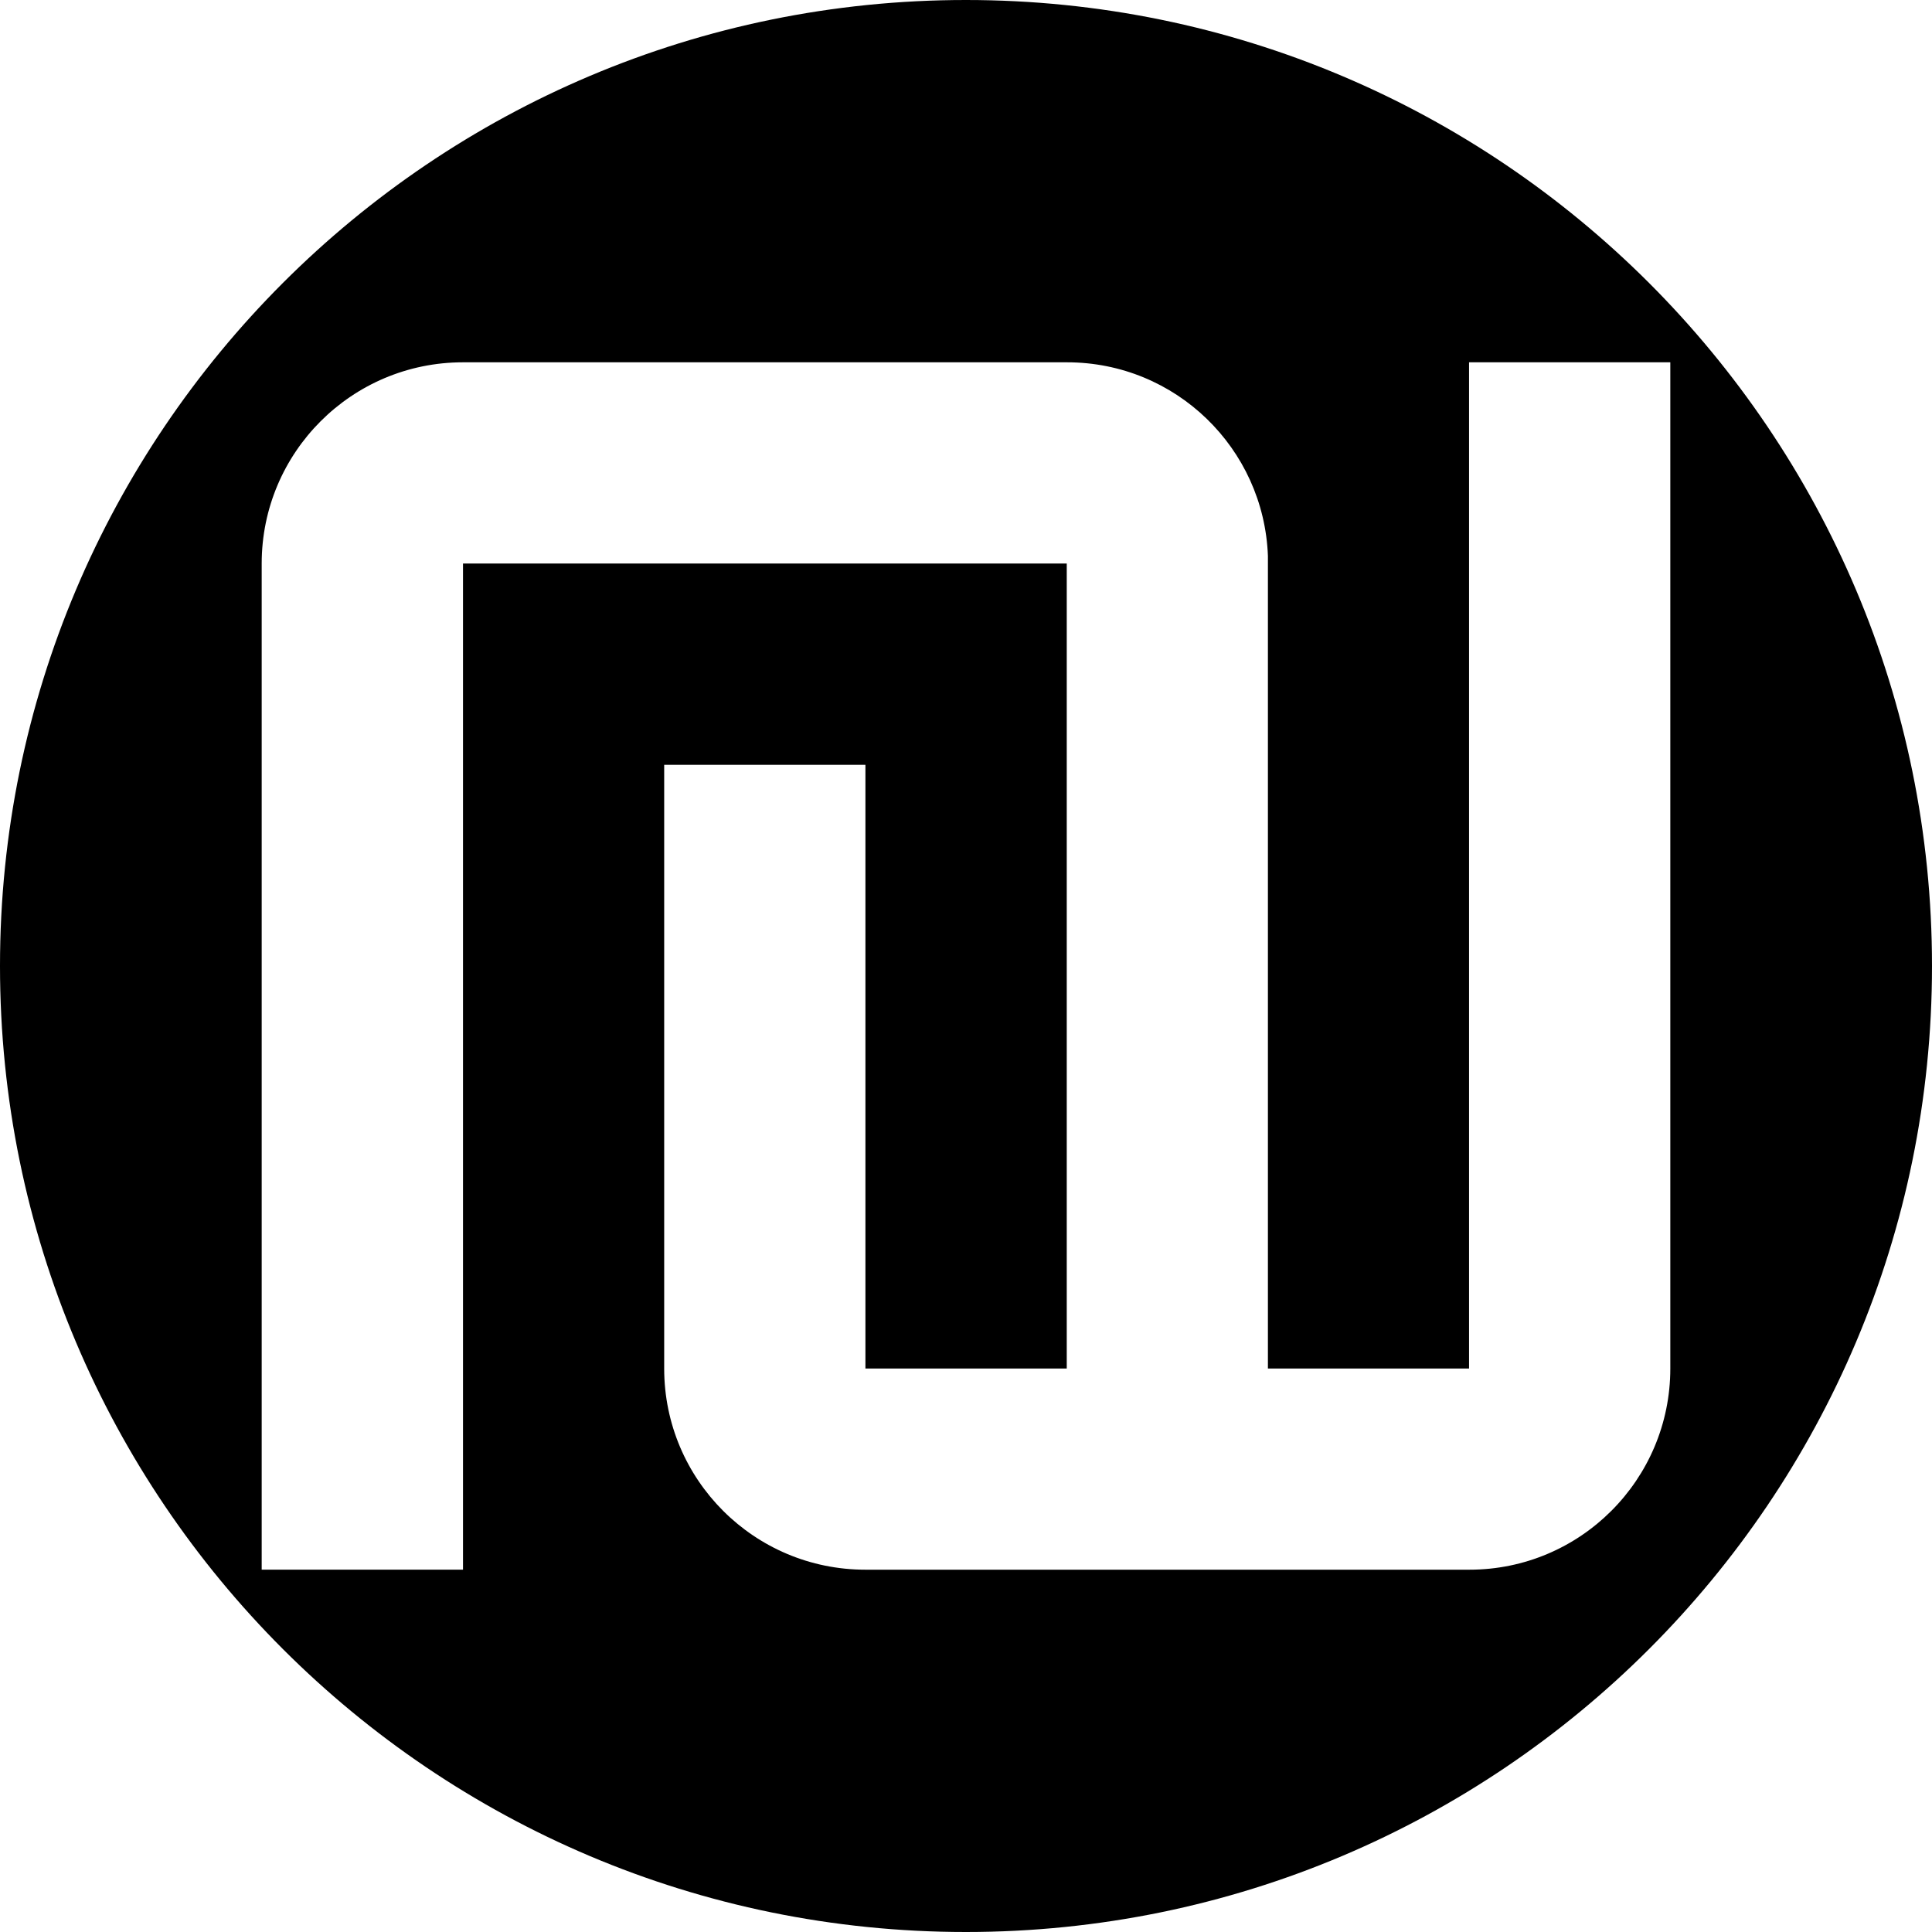
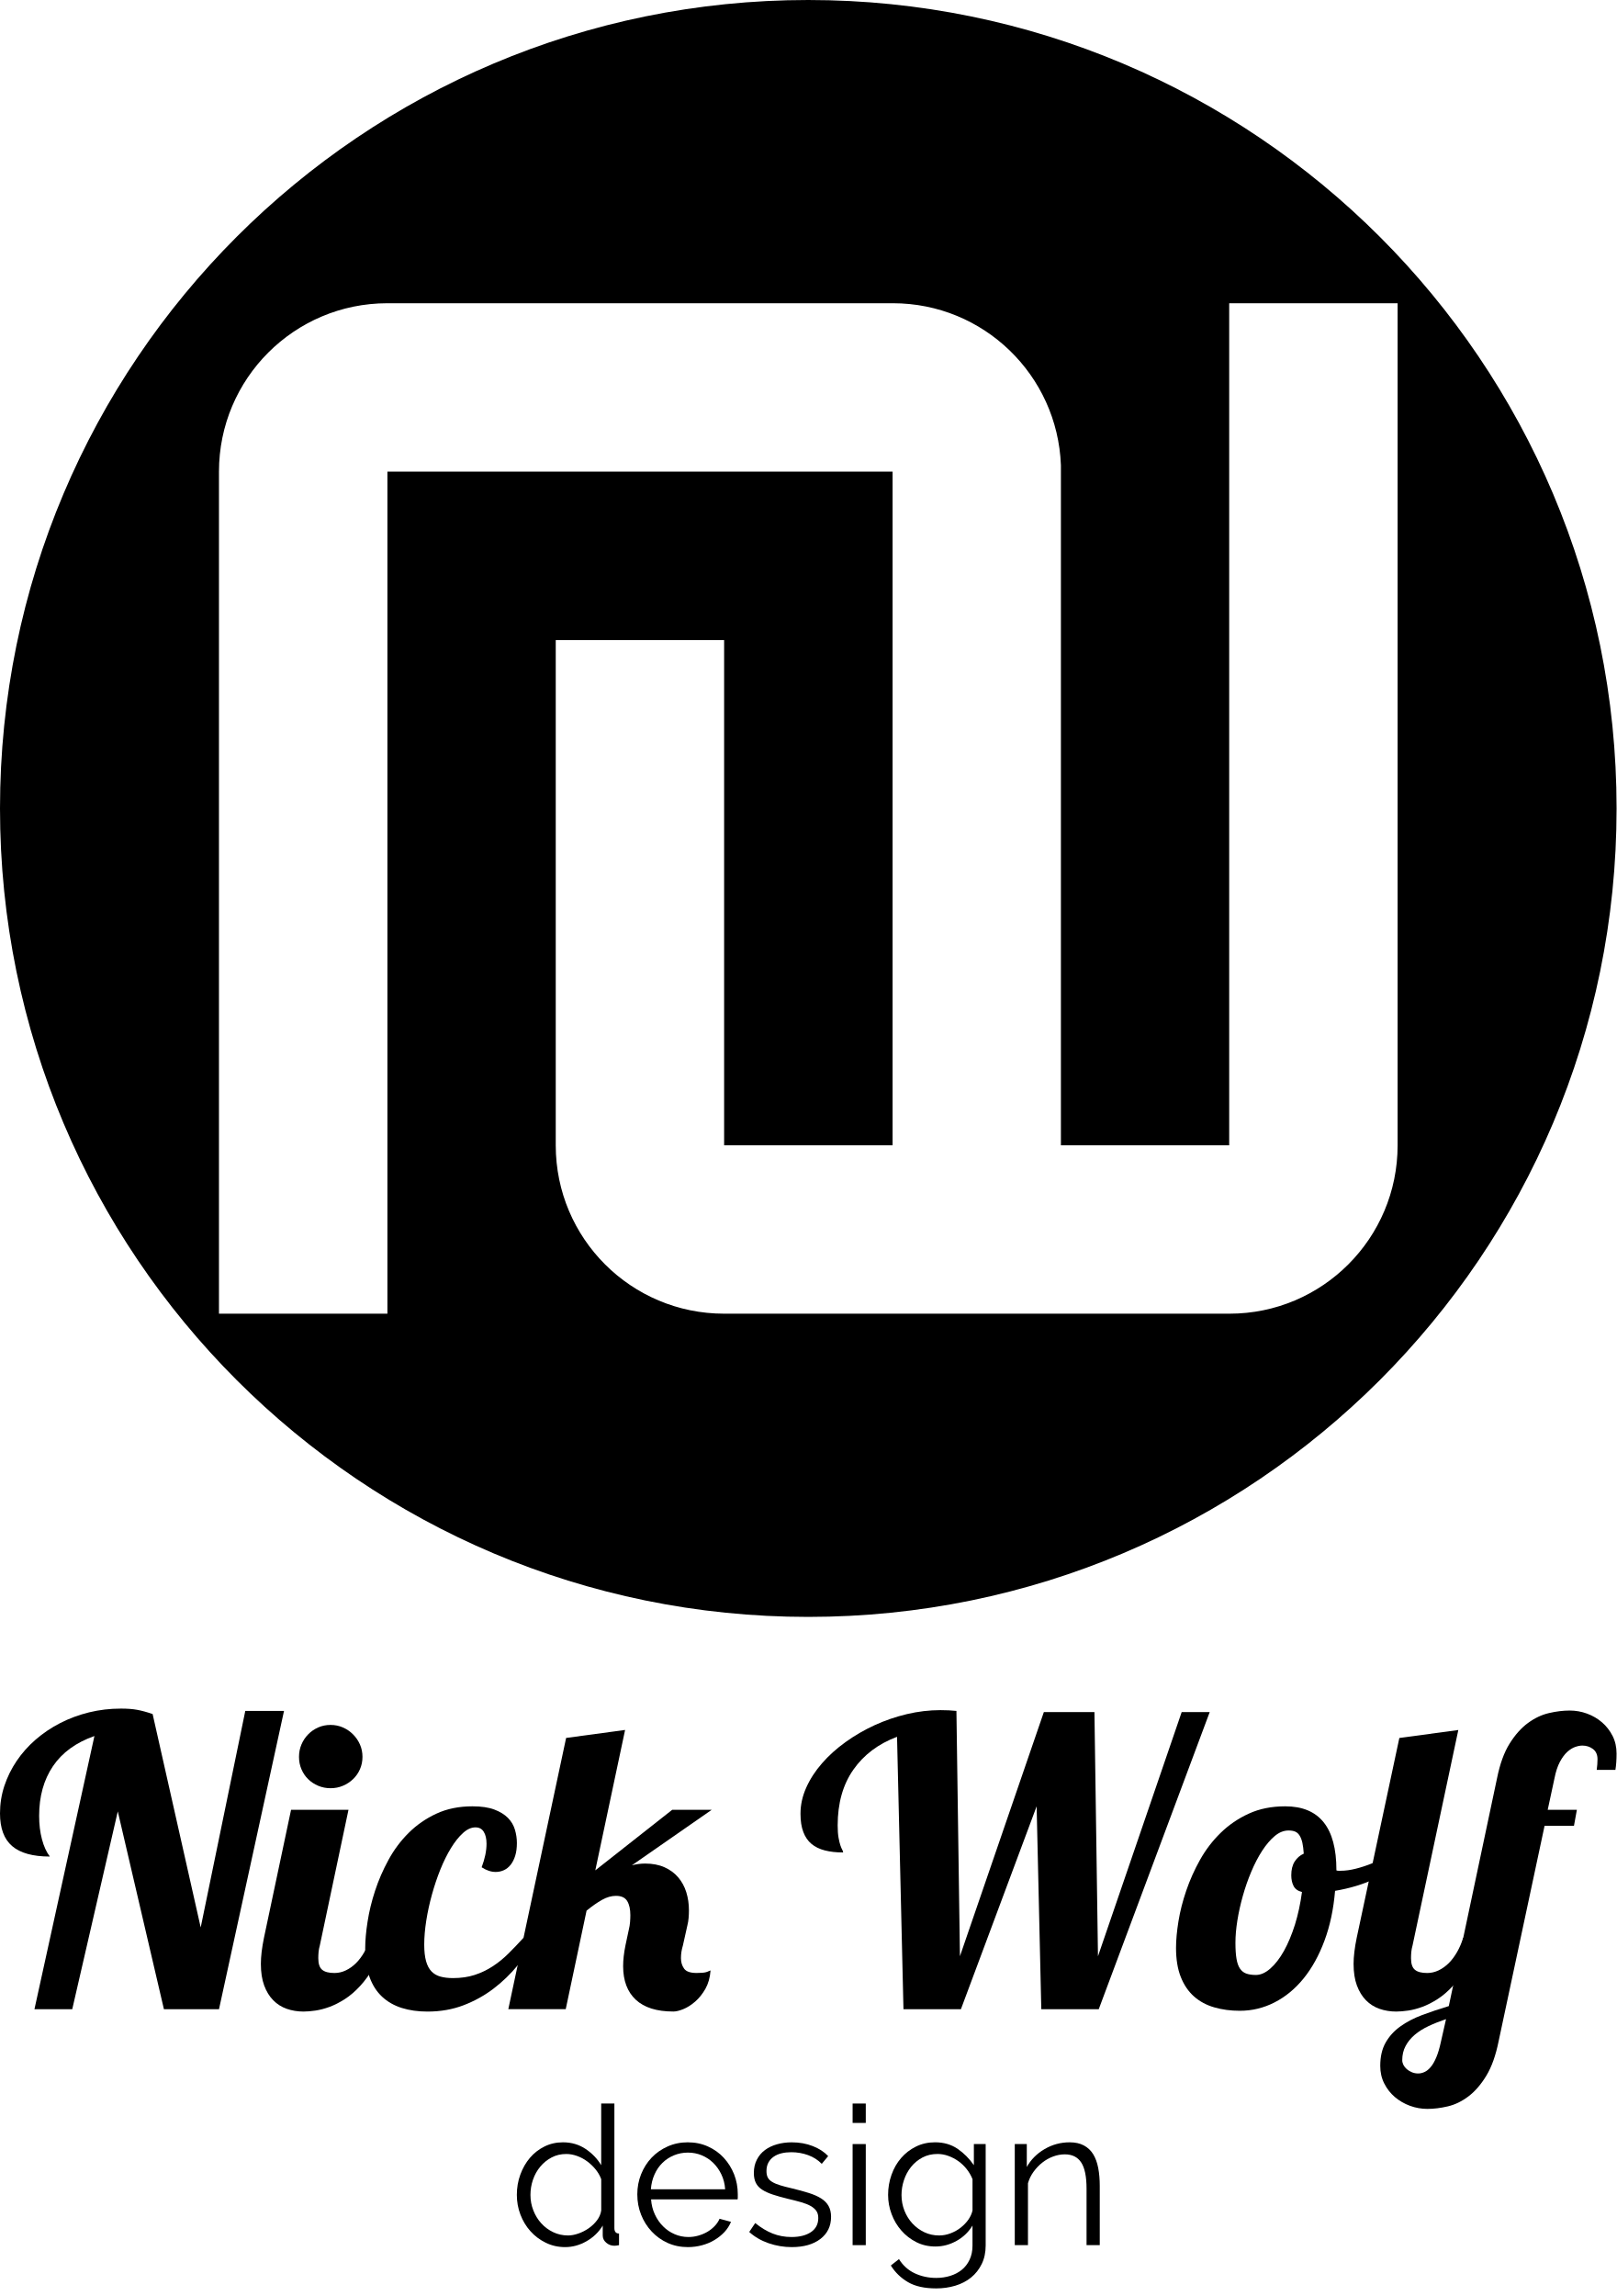
- <svg xmlns="http://www.w3.org/2000/svg" version="1.1" id="Layer_1" x="0px" y="0px" width="100px" height="100px" viewBox="0 0 100 100" enable-background="new 0 0 100 100" xml:space="preserve">
-   <path d="M49.995,0C22.382,0,0,22.386,0,50s22.382,50,49.995,50C77.614,100,100,77.614,100,50S77.614,0,49.995,0z M76.056,81.247  h-0.018H65.627H55.215H44.794c-5.751,0-10.412-4.652-10.416-10.407v-0.004V39.586h10.416v31.249h10.421V29.169h-31.25v52.077h-10.42  V29.169c0-5.751,4.661-10.412,10.412-10.416h0.008h31.266c5.618,0,10.186,4.45,10.396,10.017v0.399v41.666h10.411V18.753h10.417  v52.082C86.455,76.585,81.794,81.247,76.056,81.247z" />
+ <svg xmlns="http://www.w3.org/2000/svg" version="1.1" x="0px" y="0px" width="100px" height="142px" viewBox="0 0 100 142" enable-background="new 0 0 100 142" xml:space="preserve">
+   <defs>
+ </defs>
+   <path d="M34.957,138.976c-0.432,0-0.832-0.09-1.199-0.271c-0.367-0.18-0.684-0.418-0.947-0.714  c-0.266-0.296-0.471-0.638-0.619-1.025c-0.148-0.389-0.221-0.794-0.221-1.219c0-0.439,0.07-0.857,0.215-1.254  c0.145-0.396,0.342-0.741,0.594-1.038c0.252-0.296,0.553-0.529,0.9-0.701c0.348-0.173,0.73-0.259,1.146-0.259  c0.527,0,0.996,0.139,1.404,0.414c0.408,0.276,0.727,0.61,0.959,1.002v-3.815h0.816v7.704c0,0.224,0.096,0.336,0.287,0.336v0.72  c-0.119,0.024-0.215,0.036-0.287,0.036c-0.191,0-0.359-0.062-0.504-0.187c-0.145-0.124-0.217-0.273-0.217-0.449v-0.612  c-0.248,0.408-0.584,0.731-1.008,0.972S35.414,138.976,34.957,138.976z M35.139,138.256c0.199,0,0.412-0.04,0.641-0.12  s0.443-0.19,0.643-0.33s0.369-0.304,0.51-0.492c0.141-0.188,0.227-0.39,0.258-0.606v-1.932c-0.08-0.216-0.195-0.418-0.348-0.605  c-0.152-0.188-0.326-0.354-0.521-0.498c-0.197-0.145-0.406-0.256-0.631-0.336s-0.443-0.12-0.66-0.12  c-0.336,0-0.641,0.071-0.912,0.216c-0.271,0.144-0.506,0.334-0.701,0.57c-0.197,0.235-0.346,0.506-0.451,0.81  c-0.104,0.304-0.154,0.616-0.154,0.936c0,0.336,0.059,0.656,0.18,0.96c0.119,0.305,0.283,0.57,0.492,0.799  c0.207,0.228,0.453,0.41,0.738,0.546C34.504,138.188,34.811,138.256,35.139,138.256z" />
+   <path d="M42.553,138.976c-0.455,0-0.873-0.086-1.254-0.258c-0.379-0.172-0.709-0.408-0.988-0.708  c-0.281-0.301-0.498-0.646-0.654-1.038s-0.234-0.813-0.234-1.26c0-0.44,0.078-0.854,0.234-1.242  c0.156-0.389,0.371-0.729,0.646-1.021c0.277-0.292,0.607-0.523,0.99-0.695c0.385-0.173,0.801-0.259,1.248-0.259  c0.457,0,0.875,0.086,1.254,0.259c0.381,0.172,0.707,0.405,0.979,0.701c0.271,0.297,0.484,0.637,0.637,1.021  c0.15,0.384,0.227,0.792,0.227,1.224c0,0.064,0,0.128,0,0.192s-0.004,0.107-0.012,0.132h-5.352c0.023,0.336,0.102,0.646,0.234,0.93  c0.131,0.284,0.301,0.53,0.51,0.738c0.207,0.208,0.445,0.37,0.715,0.486c0.268,0.116,0.553,0.174,0.857,0.174  c0.199,0,0.4-0.028,0.6-0.084s0.385-0.132,0.553-0.229c0.168-0.096,0.318-0.214,0.455-0.354s0.24-0.294,0.313-0.462l0.707,0.191  c-0.096,0.232-0.23,0.442-0.406,0.631c-0.178,0.188-0.381,0.352-0.613,0.491c-0.232,0.141-0.488,0.248-0.768,0.324  S42.857,138.976,42.553,138.976z M44.857,135.399c-0.023-0.336-0.102-0.642-0.234-0.918c-0.131-0.276-0.299-0.514-0.504-0.714  c-0.203-0.2-0.439-0.356-0.707-0.468c-0.27-0.112-0.555-0.168-0.859-0.168c-0.303,0-0.592,0.056-0.863,0.168  c-0.271,0.111-0.51,0.268-0.713,0.468c-0.205,0.2-0.369,0.44-0.492,0.72c-0.125,0.28-0.199,0.584-0.223,0.912H44.857z" />
+   <path d="M48.973,138.976c-0.486,0-0.963-0.08-1.428-0.24c-0.463-0.16-0.863-0.392-1.199-0.696l0.371-0.552  c0.354,0.288,0.711,0.504,1.074,0.648c0.365,0.144,0.754,0.216,1.17,0.216c0.504,0,0.906-0.103,1.207-0.306  c0.299-0.204,0.449-0.494,0.449-0.87c0-0.176-0.039-0.322-0.119-0.438c-0.08-0.115-0.199-0.218-0.354-0.306  c-0.156-0.088-0.354-0.166-0.59-0.234c-0.234-0.067-0.51-0.138-0.82-0.21c-0.361-0.088-0.672-0.176-0.938-0.264  c-0.264-0.088-0.48-0.188-0.652-0.3c-0.174-0.112-0.301-0.25-0.385-0.414s-0.127-0.37-0.127-0.618c0-0.313,0.063-0.588,0.188-0.828  c0.123-0.24,0.291-0.438,0.504-0.594c0.211-0.156,0.459-0.274,0.744-0.354c0.283-0.08,0.586-0.12,0.904-0.12  c0.48,0,0.916,0.078,1.309,0.234s0.709,0.362,0.948,0.618l-0.396,0.479c-0.232-0.239-0.514-0.42-0.846-0.54s-0.68-0.18-1.039-0.18  c-0.215,0-0.416,0.022-0.6,0.066s-0.346,0.113-0.486,0.21c-0.141,0.096-0.25,0.218-0.33,0.365c-0.08,0.148-0.119,0.322-0.119,0.522  c0,0.168,0.027,0.304,0.084,0.408c0.055,0.104,0.146,0.193,0.275,0.27s0.289,0.145,0.486,0.204c0.195,0.061,0.434,0.122,0.713,0.187  c0.4,0.096,0.752,0.191,1.057,0.288c0.305,0.096,0.559,0.208,0.762,0.336c0.205,0.128,0.358,0.283,0.462,0.468  c0.104,0.184,0.156,0.408,0.156,0.672c0,0.576-0.221,1.032-0.659,1.368C50.309,138.808,49.717,138.976,48.973,138.976z" />
+   <path d="M52.741,131.296v-1.2h0.814v1.2H52.741z M52.741,138.855v-6.252h0.814v6.252H52.741z" />
+   <path d="M57.864,138.939c-0.432,0-0.826-0.09-1.182-0.27c-0.355-0.181-0.664-0.418-0.924-0.715c-0.26-0.296-0.463-0.636-0.605-1.02  c-0.145-0.384-0.217-0.78-0.217-1.188c0-0.432,0.07-0.846,0.211-1.241c0.139-0.396,0.338-0.742,0.594-1.038s0.561-0.532,0.918-0.708  c0.355-0.176,0.75-0.265,1.182-0.265c0.535,0,1,0.135,1.393,0.402c0.391,0.269,0.727,0.606,1.008,1.014v-1.308h0.73v6.276  c0,0.432-0.082,0.813-0.246,1.146s-0.383,0.61-0.658,0.834c-0.277,0.224-0.602,0.392-0.973,0.504  c-0.373,0.112-0.766,0.168-1.182,0.168c-0.721,0-1.301-0.128-1.74-0.384s-0.797-0.6-1.068-1.032l0.504-0.396  c0.248,0.399,0.576,0.693,0.984,0.882c0.408,0.188,0.848,0.282,1.32,0.282c0.303,0,0.592-0.042,0.863-0.126s0.51-0.208,0.715-0.372  c0.203-0.164,0.365-0.372,0.484-0.624c0.121-0.252,0.182-0.546,0.182-0.882v-1.236c-0.24,0.4-0.568,0.716-0.984,0.948  C58.757,138.823,58.321,138.939,57.864,138.939z M58.093,138.256c0.24,0,0.477-0.044,0.707-0.133  c0.232-0.088,0.443-0.205,0.631-0.354s0.346-0.313,0.475-0.498c0.127-0.184,0.211-0.372,0.252-0.564v-1.932  c-0.088-0.224-0.209-0.432-0.361-0.624s-0.324-0.355-0.516-0.492c-0.191-0.136-0.398-0.243-0.617-0.323  c-0.221-0.08-0.443-0.12-0.666-0.12c-0.354,0-0.666,0.073-0.943,0.222c-0.275,0.148-0.51,0.342-0.701,0.582  s-0.338,0.512-0.438,0.816c-0.102,0.304-0.15,0.611-0.15,0.924c0,0.336,0.061,0.656,0.18,0.96c0.121,0.304,0.287,0.569,0.498,0.798  c0.213,0.228,0.459,0.408,0.738,0.54S57.765,138.256,58.093,138.256z" />
+   <path d="M68.028,138.855h-0.816v-3.492c0-0.744-0.109-1.284-0.33-1.62c-0.219-0.336-0.557-0.504-1.014-0.504  c-0.24,0-0.48,0.044-0.719,0.132c-0.24,0.089-0.463,0.213-0.666,0.372c-0.205,0.16-0.387,0.351-0.547,0.57s-0.275,0.458-0.348,0.714  v3.828h-0.816v-6.252h0.744v1.416c0.256-0.456,0.621-0.824,1.098-1.104c0.477-0.279,0.994-0.42,1.555-0.42  c0.344,0,0.635,0.064,0.875,0.192s0.432,0.308,0.576,0.54s0.248,0.516,0.313,0.852s0.096,0.708,0.096,1.116V138.855z" />
+   <path d="M17.569,105.814l-4.022,18.449H10.14l-2.854-12.235l-2.817,12.235H2.131l3.71-16.896c-1.141,0.402-1.995,1.023-2.566,1.867  c-0.569,0.843-0.854,1.866-0.854,3.07c0,0.531,0.059,1.014,0.175,1.451c0.116,0.438,0.278,0.793,0.488,1.066  c-1.053,0-1.829-0.215-2.331-0.645S0,113.072,0,112.148c0-0.586,0.09-1.152,0.27-1.697c0.182-0.547,0.435-1.061,0.76-1.542  c0.324-0.481,0.716-0.921,1.173-1.318c0.458-0.397,0.965-0.739,1.519-1.024c0.553-0.284,1.147-0.505,1.781-0.662  c0.635-0.156,1.297-0.234,1.987-0.234c0.386,0,0.721,0.025,1.006,0.078s0.6,0.139,0.945,0.259l2.974,13.198l2.758-13.391H17.569z" />
+   <path d="M23.951,119.844c-0.232,0.666-0.491,1.244-0.776,1.734c-0.284,0.49-0.582,0.902-0.891,1.24  c-0.309,0.337-0.626,0.61-0.951,0.818c-0.326,0.209-0.641,0.37-0.946,0.482c-0.305,0.112-0.597,0.188-0.872,0.229  c-0.278,0.04-0.524,0.061-0.741,0.061c-0.37,0-0.714-0.057-1.036-0.169c-0.32-0.112-0.6-0.289-0.836-0.53  c-0.237-0.24-0.425-0.545-0.561-0.915c-0.136-0.369-0.204-0.814-0.204-1.337c0-0.225,0.016-0.471,0.047-0.74  c0.033-0.27,0.081-0.561,0.145-0.873l1.675-7.912h3.552l-1.771,8.382c-0.039,0.137-0.065,0.271-0.078,0.403  c-0.012,0.133-0.018,0.264-0.018,0.392c0,0.345,0.08,0.584,0.24,0.716c0.161,0.133,0.414,0.199,0.76,0.199  c0.24,0,0.475-0.054,0.704-0.162c0.229-0.109,0.439-0.26,0.633-0.452c0.192-0.192,0.364-0.423,0.517-0.692  c0.153-0.27,0.278-0.561,0.374-0.873H23.951z M22.422,108.656c0,0.273-0.052,0.528-0.156,0.765  c-0.104,0.237-0.247,0.442-0.428,0.614c-0.18,0.173-0.389,0.309-0.626,0.409c-0.236,0.101-0.492,0.151-0.765,0.151  c-0.273,0-0.528-0.051-0.765-0.151s-0.444-0.236-0.62-0.409c-0.177-0.172-0.314-0.377-0.415-0.614  c-0.102-0.236-0.151-0.491-0.151-0.765s0.05-0.527,0.151-0.765c0.101-0.237,0.238-0.445,0.415-0.626  c0.176-0.181,0.384-0.323,0.62-0.428s0.491-0.156,0.765-0.156c0.272,0,0.528,0.052,0.765,0.156c0.237,0.104,0.446,0.247,0.626,0.428  c0.181,0.181,0.323,0.389,0.428,0.626S22.422,108.383,22.422,108.656z" />
+   <path d="M33.224,119.844c-0.344,0.578-0.74,1.141-1.186,1.686c-0.445,0.547-0.947,1.031-1.506,1.458  c-0.558,0.425-1.176,0.769-1.854,1.029s-1.423,0.392-2.233,0.392c-0.587,0-1.116-0.074-1.59-0.223s-0.879-0.38-1.216-0.693  c-0.338-0.313-0.596-0.716-0.777-1.209c-0.18-0.494-0.271-1.091-0.271-1.789c0-0.474,0.048-1.021,0.146-1.645  c0.096-0.621,0.25-1.258,0.463-1.908s0.489-1.288,0.831-1.914c0.341-0.627,0.759-1.185,1.252-1.674  c0.493-0.49,1.066-0.886,1.716-1.187c0.651-0.302,1.393-0.452,2.228-0.452c0.546,0,0.996,0.066,1.35,0.199  c0.353,0.133,0.634,0.305,0.843,0.518s0.353,0.456,0.433,0.729c0.08,0.273,0.121,0.546,0.121,0.818c0,0.306-0.034,0.568-0.103,0.789  c-0.067,0.221-0.162,0.408-0.282,0.561c-0.121,0.152-0.262,0.265-0.422,0.337c-0.161,0.072-0.329,0.108-0.506,0.108  c-0.281,0-0.57-0.096-0.867-0.289c0.2-0.529,0.302-1.016,0.302-1.457c0-0.305-0.057-0.551-0.17-0.734  c-0.111-0.186-0.284-0.277-0.517-0.277c-0.258,0-0.514,0.116-0.771,0.35c-0.257,0.232-0.503,0.542-0.74,0.928  c-0.236,0.385-0.455,0.826-0.657,1.324c-0.199,0.498-0.374,1.016-0.522,1.553c-0.149,0.539-0.266,1.074-0.35,1.607  c-0.084,0.535-0.127,1.03-0.127,1.488c0,0.418,0.039,0.76,0.115,1.029s0.188,0.48,0.337,0.632c0.148,0.153,0.333,0.259,0.554,0.319  s0.479,0.091,0.776,0.091c0.49,0,0.935-0.064,1.331-0.192c0.397-0.129,0.77-0.306,1.113-0.53c0.347-0.225,0.673-0.489,0.982-0.795  c0.309-0.306,0.619-0.63,0.933-0.976H33.224z" />
+   <path d="M42.245,120.313c-0.042,0.137-0.071,0.27-0.092,0.397c-0.021,0.129-0.03,0.262-0.03,0.397c0,0.249,0.064,0.464,0.193,0.644  c0.128,0.182,0.386,0.271,0.771,0.271c0.144,0,0.262-0.004,0.354-0.012c0.093-0.008,0.17-0.02,0.229-0.036  c0.061-0.017,0.111-0.034,0.15-0.055c0.041-0.021,0.084-0.038,0.133-0.054c-0.032,0.441-0.139,0.82-0.318,1.138  c-0.182,0.317-0.392,0.58-0.633,0.789s-0.484,0.363-0.729,0.464c-0.245,0.1-0.452,0.15-0.62,0.15c-1.028,0-1.803-0.243-2.324-0.729  c-0.522-0.486-0.783-1.179-0.783-2.078c0-0.385,0.048-0.814,0.145-1.288l0.205-0.964c0.04-0.16,0.066-0.316,0.078-0.469  s0.018-0.297,0.018-0.434c0-0.361-0.063-0.65-0.192-0.867s-0.361-0.325-0.698-0.325c-0.281,0-0.568,0.082-0.861,0.247  c-0.292,0.164-0.612,0.387-0.957,0.668l-1.289,6.094h-3.552l3.576-16.775l3.648-0.494l-1.843,8.684l4.758-3.746h2.444l-4.938,3.432  c0.272-0.071,0.547-0.107,0.818-0.107c0.458,0,0.856,0.076,1.199,0.229c0.34,0.152,0.624,0.361,0.849,0.626s0.392,0.572,0.5,0.921  c0.108,0.35,0.162,0.721,0.162,1.114c0,0.153-0.006,0.308-0.019,0.464c-0.012,0.156-0.037,0.315-0.078,0.476L42.245,120.313z" />
+   <path d="M64.413,124.264l-0.289-12.549l-4.684,12.549h-3.553l-0.398-16.848c-1.156,0.434-2.057,1.112-2.703,2.035  c-0.646,0.924-0.969,2.071-0.969,3.444c0,0.313,0.018,0.567,0.055,0.765c0.035,0.197,0.074,0.354,0.113,0.469  c0.041,0.117,0.078,0.207,0.115,0.271c0.035,0.064,0.055,0.121,0.055,0.169c-0.426,0-0.805-0.042-1.133-0.127  c-0.328-0.084-0.604-0.218-0.825-0.403c-0.221-0.184-0.389-0.43-0.504-0.734c-0.118-0.305-0.176-0.682-0.176-1.132  c0-0.546,0.118-1.084,0.355-1.614c0.236-0.529,0.562-1.031,0.976-1.505c0.412-0.474,0.898-0.911,1.457-1.313  c0.557-0.401,1.156-0.749,1.793-1.042c0.639-0.293,1.305-0.521,2-0.687c0.693-0.164,1.387-0.246,2.076-0.246  c0.186,0,0.357,0.004,0.514,0.012c0.156,0.009,0.314,0.021,0.475,0.036l0.217,15.174l5.191-15.102H67.7l0.219,15.102l5.178-15.102  h1.734l-6.865,18.377H64.413z" />
+   <path d="M86.958,114.895c-0.482,0.506-1.105,0.936-1.867,1.288c-0.762,0.354-1.598,0.606-2.506,0.759  c-0.096,1.141-0.314,2.168-0.656,3.083c-0.34,0.915-0.771,1.694-1.293,2.337s-1.121,1.135-1.795,1.48s-1.389,0.518-2.145,0.518  c-0.568,0-1.098-0.07-1.582-0.211c-0.486-0.14-0.904-0.365-1.254-0.674c-0.348-0.309-0.623-0.711-0.818-1.204  c-0.197-0.494-0.295-1.095-0.295-1.801c0-0.481,0.051-1.029,0.15-1.644s0.26-1.246,0.482-1.896c0.221-0.65,0.506-1.287,0.854-1.908  c0.35-0.623,0.775-1.179,1.277-1.668c0.502-0.49,1.082-0.886,1.74-1.187c0.658-0.302,1.408-0.452,2.252-0.452  c2.111,0,3.166,1.313,3.166,3.938v0.024c0.041,0.016,0.078,0.023,0.117,0.023c0.035,0,0.086,0,0.148,0  c0.289,0,0.602-0.042,0.934-0.127c0.334-0.084,0.668-0.193,1.006-0.33c0.336-0.137,0.666-0.295,0.988-0.477  c0.32-0.18,0.613-0.363,0.877-0.547L86.958,114.895z M80.538,117.014c-0.256-0.064-0.43-0.19-0.523-0.379  c-0.094-0.189-0.139-0.407-0.139-0.656c0-0.346,0.07-0.629,0.211-0.85s0.328-0.383,0.561-0.487  c-0.018-0.265-0.045-0.488-0.084-0.669c-0.041-0.18-0.098-0.328-0.17-0.445c-0.072-0.116-0.162-0.199-0.27-0.246  c-0.109-0.049-0.248-0.072-0.416-0.072c-0.297,0-0.582,0.113-0.855,0.343c-0.273,0.229-0.531,0.532-0.777,0.909  c-0.244,0.377-0.469,0.809-0.674,1.295c-0.205,0.485-0.379,0.984-0.523,1.499c-0.145,0.514-0.258,1.021-0.338,1.522  c-0.08,0.503-0.119,0.958-0.119,1.367c0,0.41,0.021,0.742,0.066,1c0.043,0.257,0.115,0.46,0.215,0.607  c0.102,0.148,0.232,0.252,0.393,0.308s0.357,0.085,0.59,0.085c0.297,0,0.596-0.133,0.896-0.398c0.303-0.265,0.58-0.626,0.838-1.084  c0.256-0.457,0.482-0.999,0.682-1.625C80.296,118.41,80.442,117.736,80.538,117.014z" />
+   <path d="M91.546,119.844c-0.232,0.666-0.492,1.244-0.777,1.734s-0.582,0.902-0.891,1.24c-0.309,0.337-0.627,0.61-0.951,0.818  c-0.326,0.209-0.641,0.37-0.947,0.482c-0.305,0.112-0.596,0.188-0.871,0.229c-0.279,0.04-0.525,0.061-0.742,0.061  c-0.369,0-0.713-0.057-1.035-0.169c-0.32-0.112-0.6-0.289-0.836-0.53c-0.236-0.24-0.424-0.545-0.561-0.915  c-0.137-0.369-0.205-0.814-0.205-1.337c0-0.225,0.016-0.471,0.049-0.74c0.031-0.27,0.08-0.561,0.145-0.873l2.637-12.355l3.648-0.494  l-2.83,13.319c-0.039,0.137-0.064,0.271-0.078,0.403c-0.012,0.133-0.018,0.264-0.018,0.392c0,0.345,0.08,0.584,0.242,0.716  c0.16,0.133,0.412,0.199,0.758,0.199c0.24,0,0.475-0.054,0.705-0.162c0.229-0.109,0.438-0.26,0.633-0.452  c0.191-0.192,0.363-0.423,0.516-0.692s0.277-0.561,0.373-0.873H91.546z" />
+   <path d="M92.604,109.98c0.178-0.883,0.436-1.598,0.777-2.143c0.342-0.547,0.721-0.972,1.139-1.277  c0.416-0.305,0.85-0.51,1.301-0.613c0.447-0.104,0.873-0.156,1.275-0.156c0.369,0,0.729,0.063,1.078,0.191  c0.35,0.129,0.658,0.31,0.928,0.543c0.268,0.232,0.484,0.512,0.65,0.836c0.164,0.326,0.246,0.689,0.246,1.09  c0,0.386-0.023,0.723-0.072,1.012h-1.156c0.016-0.137,0.027-0.252,0.037-0.349c0.008-0.097,0.012-0.2,0.012-0.313  c0-0.281-0.096-0.492-0.283-0.632c-0.188-0.141-0.408-0.211-0.656-0.211c-0.129,0-0.275,0.028-0.439,0.084  c-0.164,0.057-0.33,0.159-0.494,0.308s-0.316,0.355-0.457,0.619c-0.141,0.266-0.252,0.604-0.332,1.012l-0.42,1.951h1.805  l-0.18,0.988h-1.818l-2.842,13.318c-0.178,0.883-0.432,1.598-0.766,2.145c-0.332,0.545-0.703,0.971-1.107,1.275  c-0.406,0.306-0.828,0.51-1.27,0.614c-0.443,0.104-0.863,0.156-1.266,0.156c-0.369,0-0.729-0.064-1.078-0.192  c-0.348-0.129-0.66-0.309-0.934-0.542c-0.271-0.232-0.49-0.512-0.654-0.837c-0.166-0.325-0.248-0.688-0.248-1.09  c0-0.57,0.111-1.049,0.332-1.438s0.523-0.724,0.908-0.999c0.385-0.277,0.834-0.513,1.348-0.705c0.516-0.193,1.064-0.378,1.652-0.555  L92.604,109.98z M89.45,124.877c-0.385,0.129-0.744,0.271-1.078,0.428s-0.621,0.338-0.861,0.542  c-0.24,0.205-0.428,0.436-0.564,0.692c-0.139,0.258-0.207,0.551-0.207,0.879c0,0.097,0.025,0.193,0.072,0.289  c0.051,0.097,0.119,0.184,0.207,0.26s0.191,0.141,0.313,0.192c0.119,0.052,0.252,0.078,0.396,0.078c0.129,0,0.26-0.03,0.391-0.091  c0.135-0.06,0.262-0.164,0.387-0.313s0.238-0.348,0.342-0.596c0.105-0.25,0.197-0.559,0.277-0.928L89.45,124.877z" />
+   <path d="M49.994,0C22.381,0,0,22.387,0,50c0,27.614,22.381,50,49.994,50c27.618,0,50.005-22.386,50.005-50  C99.999,22.387,77.612,0,49.994,0z M76.054,81.247h-0.018h-10.41H55.214H44.793c-5.75,0-10.412-4.652-10.416-10.408v-0.004V39.586  h10.416v31.249h10.421V29.17H23.965v52.077h-10.42V29.17c0-5.751,4.66-10.412,10.412-10.416h0.008h31.265  c5.619,0,10.186,4.45,10.396,10.016v0.4v41.665h10.41V18.754h10.418v52.081C86.454,76.585,81.792,81.247,76.054,81.247z" />
</svg>
